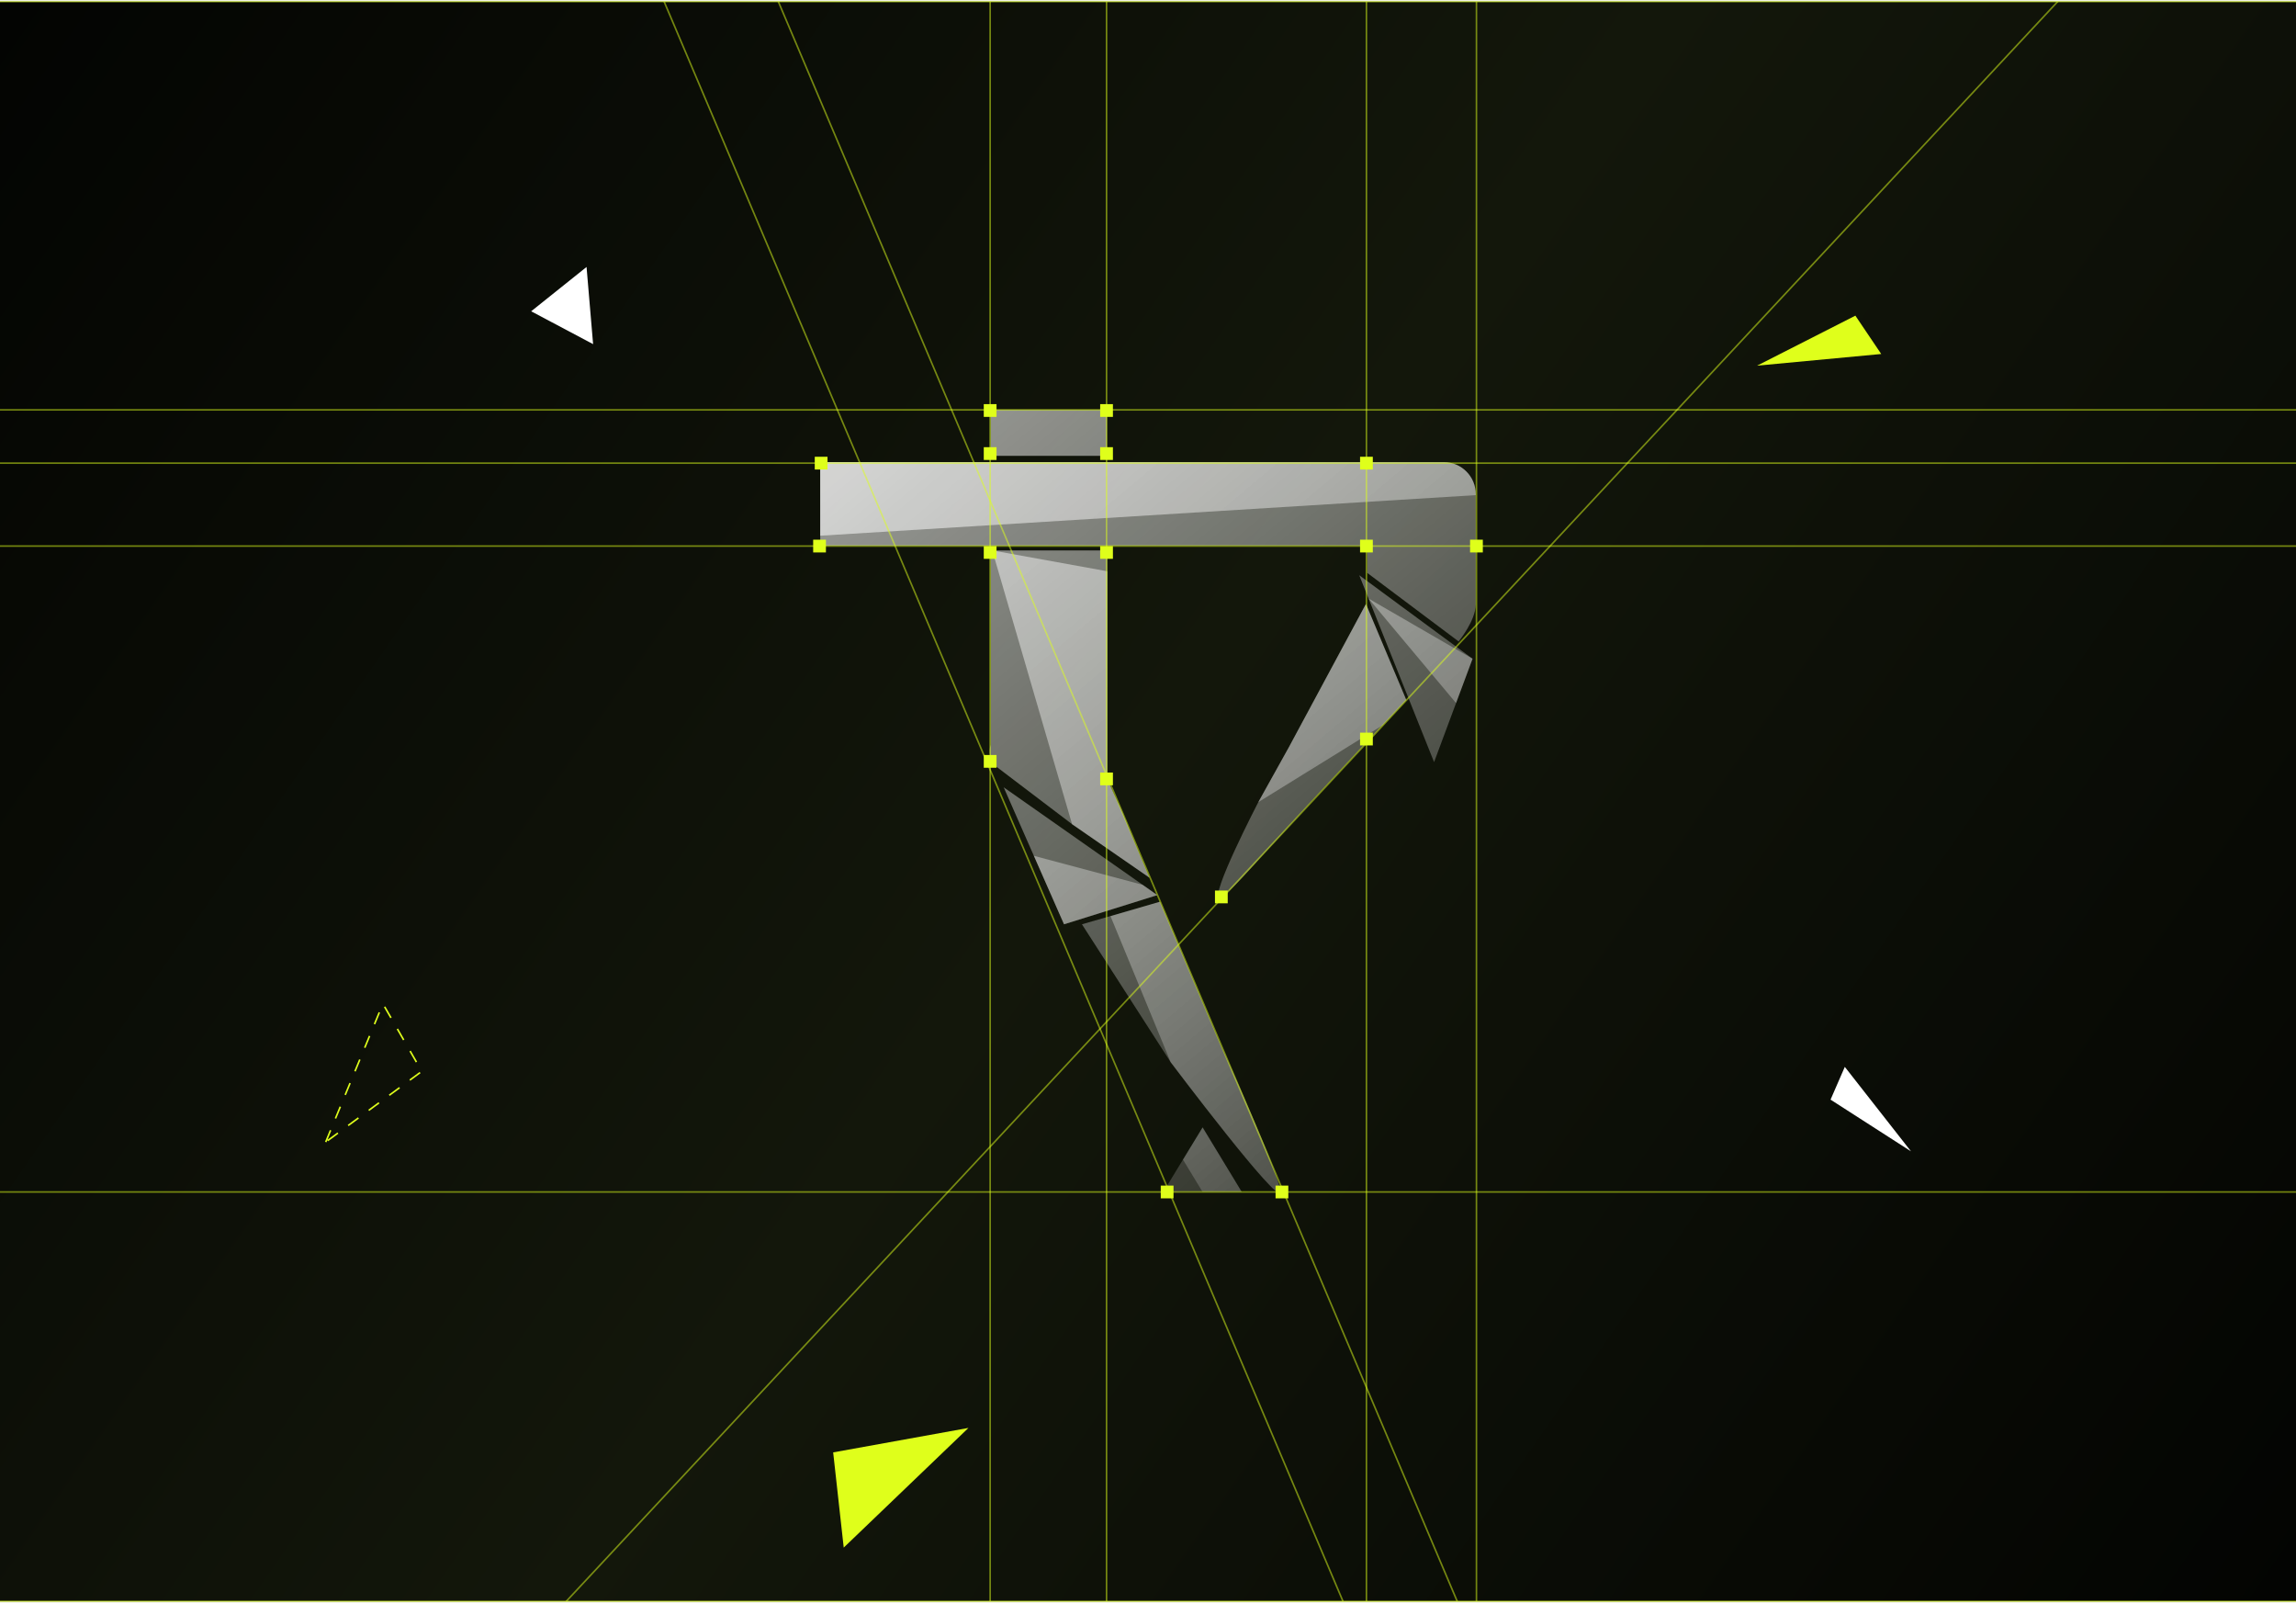
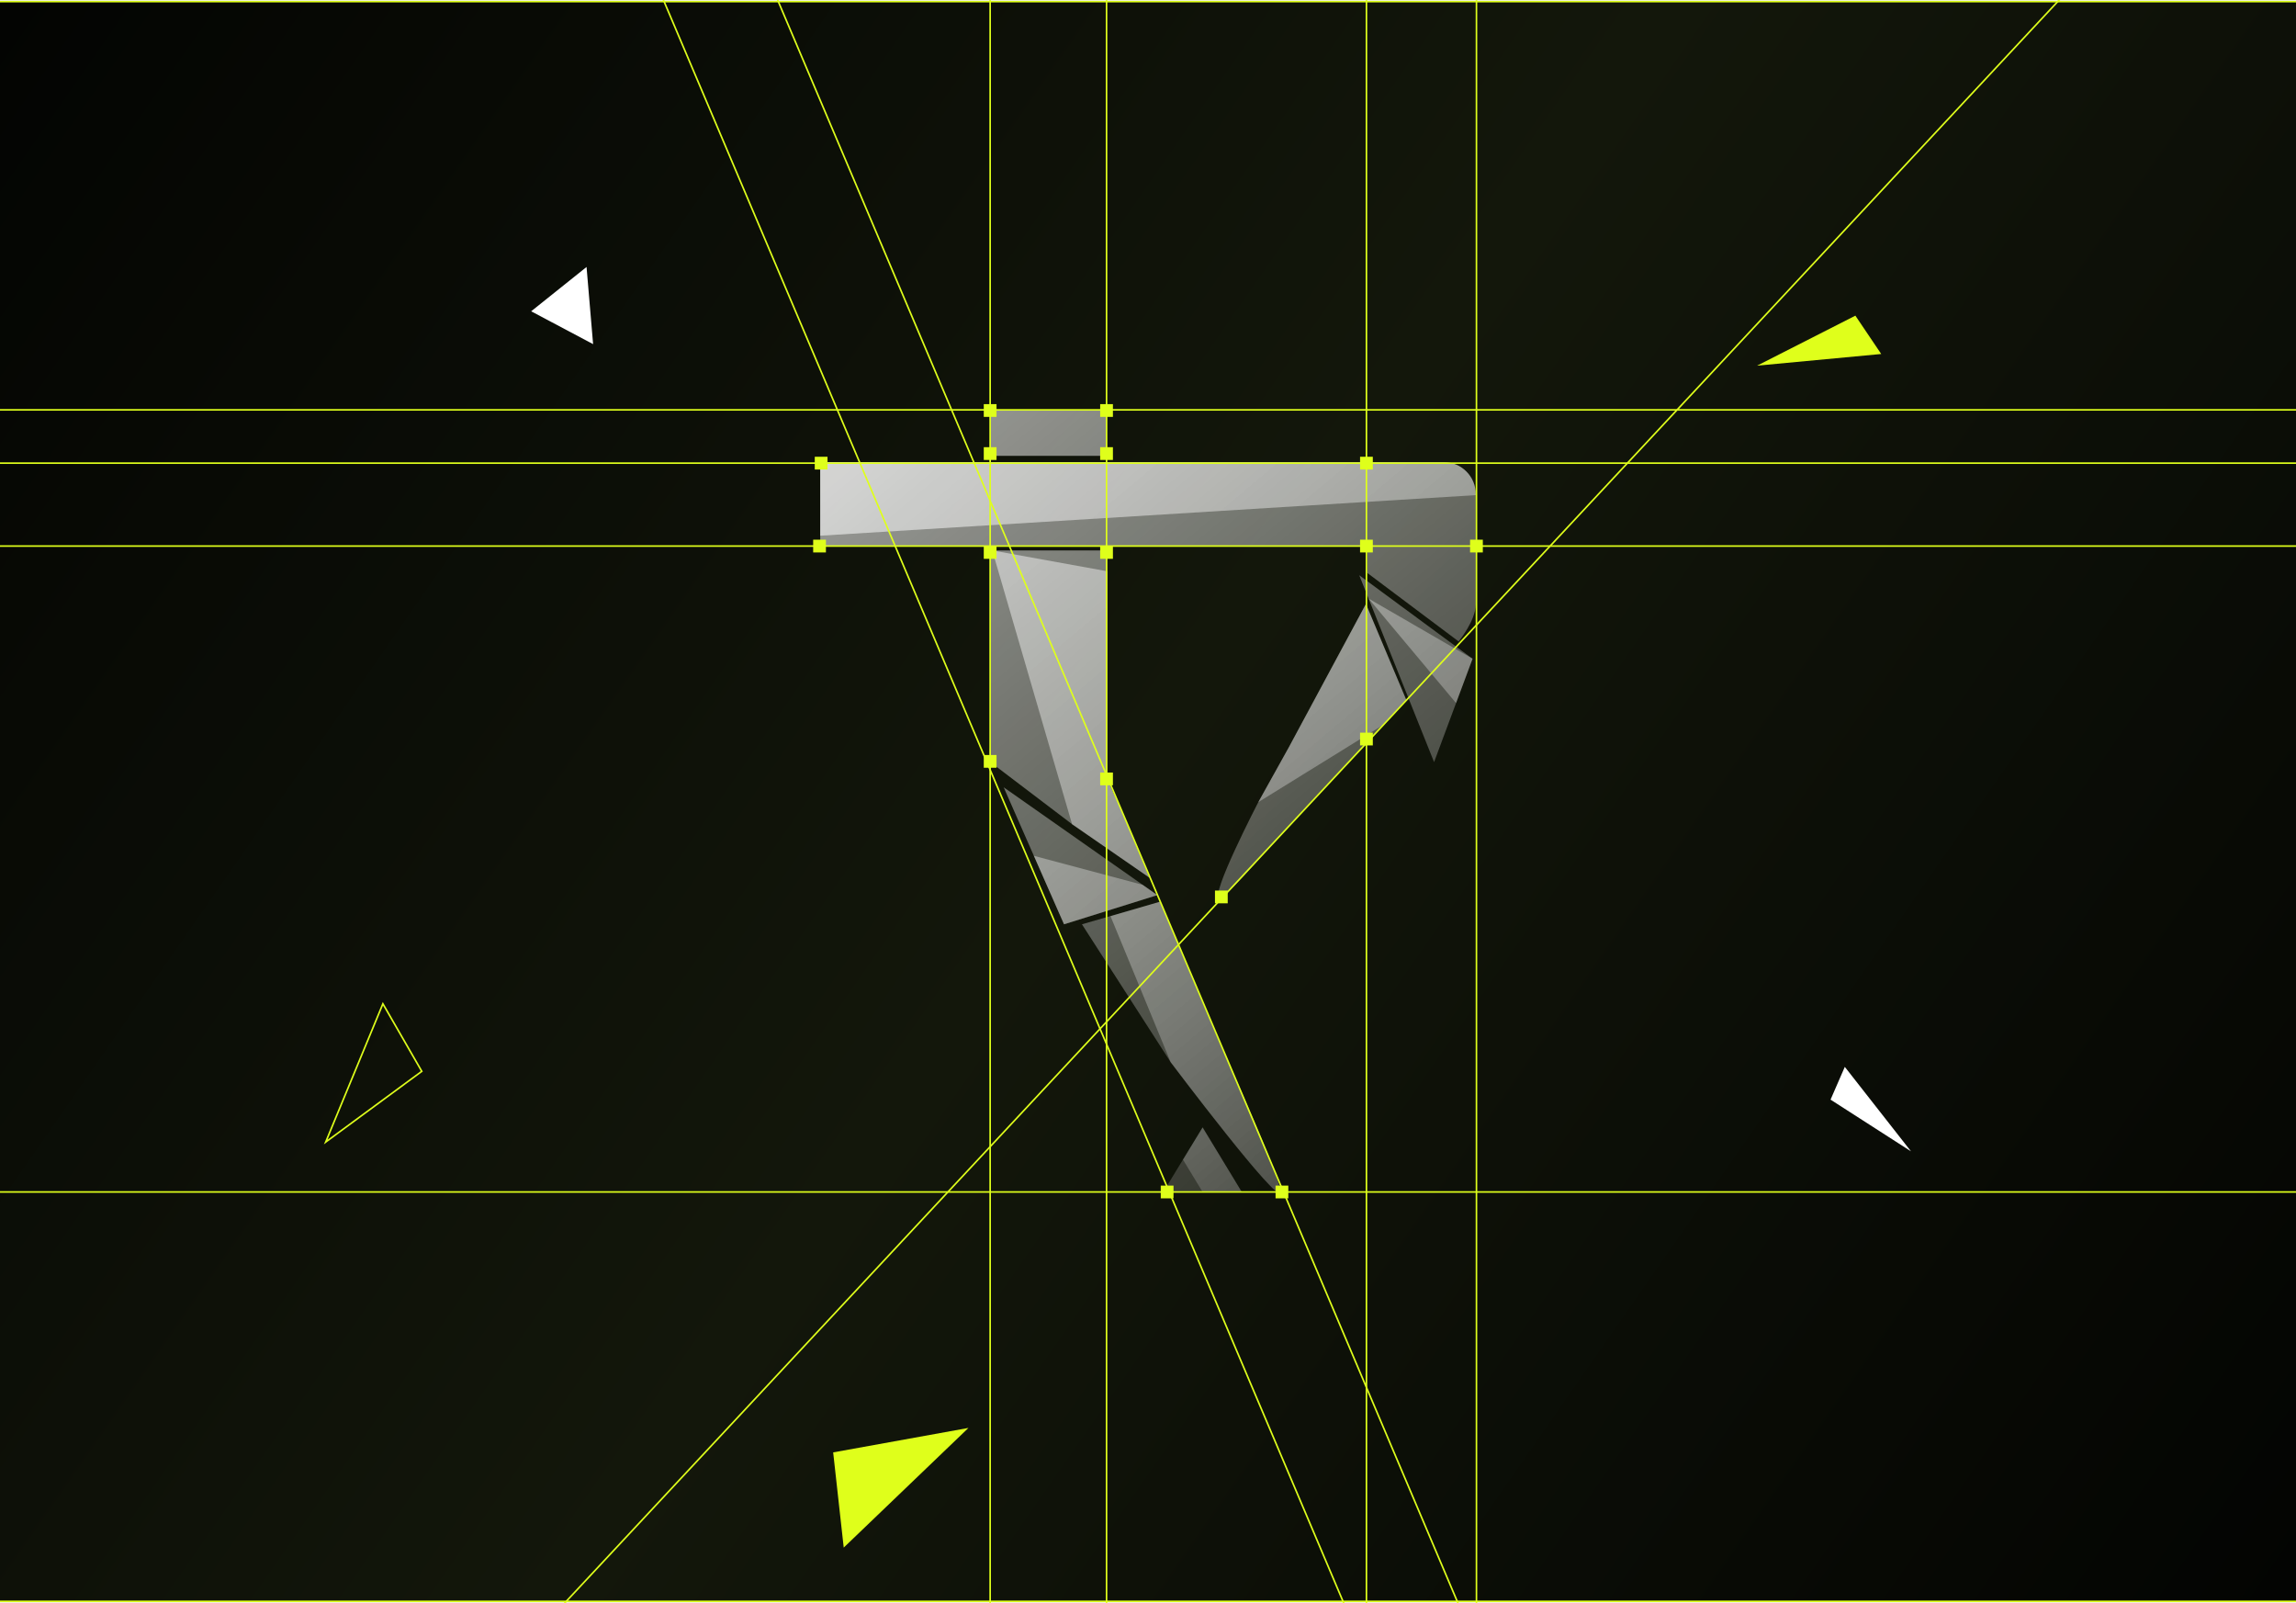
<svg xmlns="http://www.w3.org/2000/svg" width="1440" height="1005" viewBox="0 0 1440 1005" fill="none">
-   <g clip-path="url(#clip0_506_1177)">
+   <g clipPath="url(#clip0_506_1177)">
    <path d="M0 1H1440V1004.09H0V1Z" fill="url(#paint0_linear_506_1177)" />
    <g filter="url(#filter0_b_506_1177)">
      <path d="M621.339 345.126H694.476V468.24C694.476 468.24 694.476 486.897 694.476 487.897C694.476 489.397 702.5 505.897 704.5 510.897C710.652 526.278 721 550.397 721 550.397L672.373 516.781L622.5 478.897C619.408 471.848 621.339 467.031 621.339 467.031V345.126Z" fill="url(#paint1_linear_506_1177)" />
      <path d="M803 747.317C803 737.236 766.5 657.397 766.5 657.397L727.5 565.397L678.57 579.554L734.203 666.003C734.203 666.003 803 757.397 803 747.317Z" fill="url(#paint2_linear_506_1177)" />
      <path d="M514.424 289.756H905.451C916.566 289.756 925.576 298.766 925.576 309.881V373.29C925.576 373.29 925.576 368.541 925.576 378.859C925.576 389.177 914.806 402.2 914.806 402.2L857.47 359.195V341.515V342.165H514.424V289.756Z" fill="url(#paint3_linear_506_1177)" />
      <path d="M765 562.897C758.123 562.897 789.161 502.99 789.161 502.99L808.5 468.24L856.684 378.695L882 438.897L823.745 501.202L790.517 537.626C790.517 537.626 768.61 562.897 765 562.897Z" fill="url(#paint4_linear_506_1177)" />
      <path d="M514.424 289.756H905.451C916.566 289.756 925.576 298.766 925.576 309.881L925.576 310.458L514.424 335.902L514.424 289.756Z" fill="url(#paint5_linear_506_1177)" />
      <path d="M789.161 502.99L808.5 468.24L856.684 378.695L882 438.897L867.061 454.8L789.161 502.99Z" fill="url(#paint6_linear_506_1177)" />
      <path d="M803 747.317C803 737.236 766.5 657.397 766.5 657.397L727.5 565.397L696.494 574.464L734.203 666.003C734.203 666.003 803 757.397 803 747.317Z" fill="url(#paint7_linear_506_1177)" />
      <path d="M622.335 345.127L694.477 358.203L694.476 468.24C694.476 468.24 694.476 486.897 694.476 487.897C694.476 489.397 702.5 505.897 704.5 510.897C710.652 526.278 721 550.397 721 550.397L672.373 516.781L622.335 345.127Z" fill="url(#paint8_linear_506_1177)" />
      <path d="M629.489 493.655L725.843 561.263L667.328 579.554L629.489 493.655Z" fill="url(#paint9_linear_506_1177)" />
      <path d="M754.249 706.909L778.777 747.317H729.617L754.249 706.909Z" fill="url(#paint10_linear_506_1177)" />
      <path d="M648.408 536.605L716.619 554.791L725.843 561.263L667.328 579.554L648.408 536.605Z" fill="url(#paint11_linear_506_1177)" />
      <path d="M754.249 706.909L778.777 747.317L754.196 747.317L741.932 727.113L754.249 706.909Z" fill="url(#paint12_linear_506_1177)" />
      <path d="M852.49 360.692L923.557 413.049L899.423 477.854L852.49 360.692Z" fill="url(#paint13_linear_506_1177)" />
      <path d="M621.339 257H694.24V285.825H621.339V257Z" fill="url(#paint14_linear_506_1177)" />
      <path d="M858.357 375.337L923.557 413.049L913.207 440.852L858.357 375.337Z" fill="url(#paint15_linear_506_1177)" />
    </g>
    <path d="M1102 229.278L1163.65 197.921L1179.86 221.963L1102 229.278Z" fill="#DFFF1B" />
    <path d="M333.136 195.188L367.87 167.397L371.98 215.778L333.136 195.188Z" fill="white" />
-     <path d="M204.275 716.091L240.143 629.398L264.529 671.744L204.275 716.091Z" stroke="#DFFF1B" stroke-dasharray="8 8" />
+     <path d="M204.275 716.091L240.143 629.398L264.529 671.744L204.275 716.091Z" stroke="#DFFF1B" strokeDasharray="8 8" />
    <path d="M1198.53 721.918L1148.08 689.497L1157.02 668.956L1198.53 721.918Z" fill="white" />
    <path d="M607.397 895.345L529.165 970.378L522.544 910.687L607.397 895.345Z" fill="#DFFF1B" />
-     <path d="M1460 257L-20 257" stroke="#DFFF1B" stroke-opacity="0.5" />
-     <path d="M1460 290.397L-20 290.397" stroke="#DFFF1B" stroke-opacity="0.5" />
-     <path d="M1460 342.397L-20 342.397" stroke="#DFFF1B" stroke-opacity="0.5" />
-     <path d="M1460 747.397L-20 747.397" stroke="#DFFF1B" stroke-opacity="0.5" />
-     <path d="M1009.95 1399.04L306.637 -257.866" stroke="#DFFF1B" stroke-opacity="0.5" />
-     <path d="M960.185 1113.04L256.869 -543.866" stroke="#DFFF1B" stroke-opacity="0.5" />
-     <path d="M281.731 1082.81L1509.33 -233.63" stroke="#DFFF1B" stroke-opacity="0.5" />
-     <path d="M621 1063.4V-136.603" stroke="#DFFF1B" stroke-opacity="0.5" />
-     <path d="M694 1063.4V-136.603" stroke="#DFFF1B" stroke-opacity="0.5" />
-     <path d="M857 1063.4V-136.603" stroke="#DFFF1B" stroke-opacity="0.5" />
-     <path d="M926 1063.4V-136.603" stroke="#DFFF1B" stroke-opacity="0.5" />
+     <path d="M1460 257L-20 257" stroke="#DFFF1B" strokeOpacity="0.5" />
+     <path d="M1460 290.397L-20 290.397" stroke="#DFFF1B" strokeOpacity="0.5" />
+     <path d="M1460 342.397L-20 342.397" stroke="#DFFF1B" strokeOpacity="0.5" />
+     <path d="M1460 747.397L-20 747.397" stroke="#DFFF1B" strokeOpacity="0.5" />
+     <path d="M1009.95 1399.04L306.637 -257.866" stroke="#DFFF1B" strokeOpacity="0.5" />
+     <path d="M960.185 1113.04L256.869 -543.866" stroke="#DFFF1B" strokeOpacity="0.5" />
+     <path d="M281.731 1082.81L1509.33 -233.63" stroke="#DFFF1B" strokeOpacity="0.5" />
+     <path d="M621 1063.4V-136.603" stroke="#DFFF1B" strokeOpacity="0.5" />
+     <path d="M694 1063.4V-136.603" stroke="#DFFF1B" strokeOpacity="0.5" />
+     <path d="M857 1063.4V-136.603" stroke="#DFFF1B" strokeOpacity="0.5" />
+     <path d="M926 1063.4V-136.603" stroke="#DFFF1B" strokeOpacity="0.5" />
    <rect x="690" y="253.397" width="8" height="8" fill="#DFFF1B" />
    <rect x="617" y="253.397" width="8" height="8" fill="#DFFF1B" />
    <rect x="617" y="280.397" width="8" height="8" fill="#DFFF1B" />
    <rect x="690" y="280.397" width="8" height="8" fill="#DFFF1B" />
    <rect x="617" y="342.397" width="8" height="8" fill="#DFFF1B" />
    <rect x="690" y="342.397" width="8" height="8" fill="#DFFF1B" />
    <rect x="690" y="484.397" width="8" height="8" fill="#DFFF1B" />
    <rect x="511" y="286.397" width="8" height="8" fill="#DFFF1B" />
    <rect x="617" y="473.397" width="8" height="8" fill="#DFFF1B" />
    <rect x="853" y="338.397" width="8" height="8" fill="#DFFF1B" />
    <rect x="853" y="286.397" width="8" height="8" fill="#DFFF1B" />
    <rect x="922" y="338.397" width="8" height="8" fill="#DFFF1B" />
    <rect x="853" y="459.397" width="8" height="8" fill="#DFFF1B" />
    <rect x="762" y="558.397" width="8" height="8" fill="#DFFF1B" />
    <rect x="728" y="743.397" width="8" height="8" fill="#DFFF1B" />
    <rect x="800" y="743.397" width="8" height="8" fill="#DFFF1B" />
    <rect x="510" y="338.397" width="8" height="8" fill="#DFFF1B" />
  </g>
-   <path d="M0 1.5H1440V0.5H0V1.5ZM1440 1003.59H0V1004.59H1440V1003.59Z" fill="#DFFF1B" fill-opacity="0.5" />
+   <path d="M0 1.5H1440V0.5H0V1.5ZM1440 1003.59H0V1004.59H1440V1003.59Z" fill="#DFFF1B" fillOpacity="0.5" />
  <defs>
    <filter id="filter0_b_506_1177" x="459.424" y="202" width="521.152" height="601.093" filterUnits="userSpaceOnUse" color-interpolation-filters="sRGB">
      <feFlood flood-opacity="0" result="BackgroundImageFix" />
      <feGaussianBlur in="BackgroundImageFix" stdDeviation="27.5" />
      <feComposite in2="SourceAlpha" operator="in" result="effect1_backgroundBlur_506_1177" />
      <feBlend mode="normal" in="SourceGraphic" in2="effect1_backgroundBlur_506_1177" result="shape" />
    </filter>
    <linearGradient id="paint0_linear_506_1177" x1="-5.44227e-06" y1="1.397" x2="1440" y2="1004.4" gradientUnits="userSpaceOnUse">
      <stop stop-color="#030402" />
      <stop offset="0.49" stop-color="#13170B" />
      <stop offset="0.999" stop-color="#030402" />
      <stop offset="1" stop-color="#030402" />
    </linearGradient>
    <linearGradient id="paint1_linear_506_1177" x1="514" y1="257.397" x2="926" y2="747.397" gradientUnits="userSpaceOnUse">
      <stop stop-color="white" stop-opacity="0.6" />
      <stop offset="1" stop-color="white" stop-opacity="0.08" />
    </linearGradient>
    <linearGradient id="paint2_linear_506_1177" x1="514" y1="257.397" x2="926" y2="747.397" gradientUnits="userSpaceOnUse">
      <stop stop-color="white" stop-opacity="0.6" />
      <stop offset="1" stop-color="white" stop-opacity="0.08" />
    </linearGradient>
    <linearGradient id="paint3_linear_506_1177" x1="514" y1="257.397" x2="926" y2="747.397" gradientUnits="userSpaceOnUse">
      <stop stop-color="white" stop-opacity="0.6" />
      <stop offset="1" stop-color="white" stop-opacity="0.08" />
    </linearGradient>
    <linearGradient id="paint4_linear_506_1177" x1="514" y1="257.397" x2="926" y2="747.397" gradientUnits="userSpaceOnUse">
      <stop stop-color="white" stop-opacity="0.6" />
      <stop offset="1" stop-color="white" stop-opacity="0.08" />
    </linearGradient>
    <linearGradient id="paint5_linear_506_1177" x1="514" y1="257.397" x2="926" y2="747.397" gradientUnits="userSpaceOnUse">
      <stop stop-color="white" stop-opacity="0.6" />
      <stop offset="1" stop-color="white" stop-opacity="0.08" />
    </linearGradient>
    <linearGradient id="paint6_linear_506_1177" x1="514" y1="257.397" x2="926" y2="747.397" gradientUnits="userSpaceOnUse">
      <stop stop-color="white" stop-opacity="0.6" />
      <stop offset="1" stop-color="white" stop-opacity="0.08" />
    </linearGradient>
    <linearGradient id="paint7_linear_506_1177" x1="514" y1="257.397" x2="926" y2="747.397" gradientUnits="userSpaceOnUse">
      <stop stop-color="white" stop-opacity="0.6" />
      <stop offset="1" stop-color="white" stop-opacity="0.08" />
    </linearGradient>
    <linearGradient id="paint8_linear_506_1177" x1="514" y1="257.397" x2="926" y2="747.397" gradientUnits="userSpaceOnUse">
      <stop stop-color="white" stop-opacity="0.6" />
      <stop offset="1" stop-color="white" stop-opacity="0.08" />
    </linearGradient>
    <linearGradient id="paint9_linear_506_1177" x1="514" y1="257.397" x2="926" y2="747.397" gradientUnits="userSpaceOnUse">
      <stop stop-color="white" stop-opacity="0.6" />
      <stop offset="1" stop-color="white" stop-opacity="0.08" />
    </linearGradient>
    <linearGradient id="paint10_linear_506_1177" x1="514" y1="257.397" x2="926" y2="747.397" gradientUnits="userSpaceOnUse">
      <stop stop-color="white" stop-opacity="0.6" />
      <stop offset="1" stop-color="white" stop-opacity="0.08" />
    </linearGradient>
    <linearGradient id="paint11_linear_506_1177" x1="514" y1="257.397" x2="926" y2="747.397" gradientUnits="userSpaceOnUse">
      <stop stop-color="white" stop-opacity="0.6" />
      <stop offset="1" stop-color="white" stop-opacity="0.08" />
    </linearGradient>
    <linearGradient id="paint12_linear_506_1177" x1="514" y1="257.397" x2="926" y2="747.397" gradientUnits="userSpaceOnUse">
      <stop stop-color="white" stop-opacity="0.6" />
      <stop offset="1" stop-color="white" stop-opacity="0.08" />
    </linearGradient>
    <linearGradient id="paint13_linear_506_1177" x1="514" y1="257.397" x2="926" y2="747.397" gradientUnits="userSpaceOnUse">
      <stop stop-color="white" stop-opacity="0.6" />
      <stop offset="1" stop-color="white" stop-opacity="0.08" />
    </linearGradient>
    <linearGradient id="paint14_linear_506_1177" x1="514" y1="257.397" x2="926" y2="747.397" gradientUnits="userSpaceOnUse">
      <stop stop-color="white" stop-opacity="0.6" />
      <stop offset="1" stop-color="white" stop-opacity="0.08" />
    </linearGradient>
    <linearGradient id="paint15_linear_506_1177" x1="514" y1="257.397" x2="926" y2="747.397" gradientUnits="userSpaceOnUse">
      <stop stop-color="white" stop-opacity="0.6" />
      <stop offset="1" stop-color="white" stop-opacity="0.08" />
    </linearGradient>
    <clipPath id="clip0_506_1177">
      <path d="M0 1H1440V1004.09H0V1Z" fill="white" />
    </clipPath>
  </defs>
</svg>
